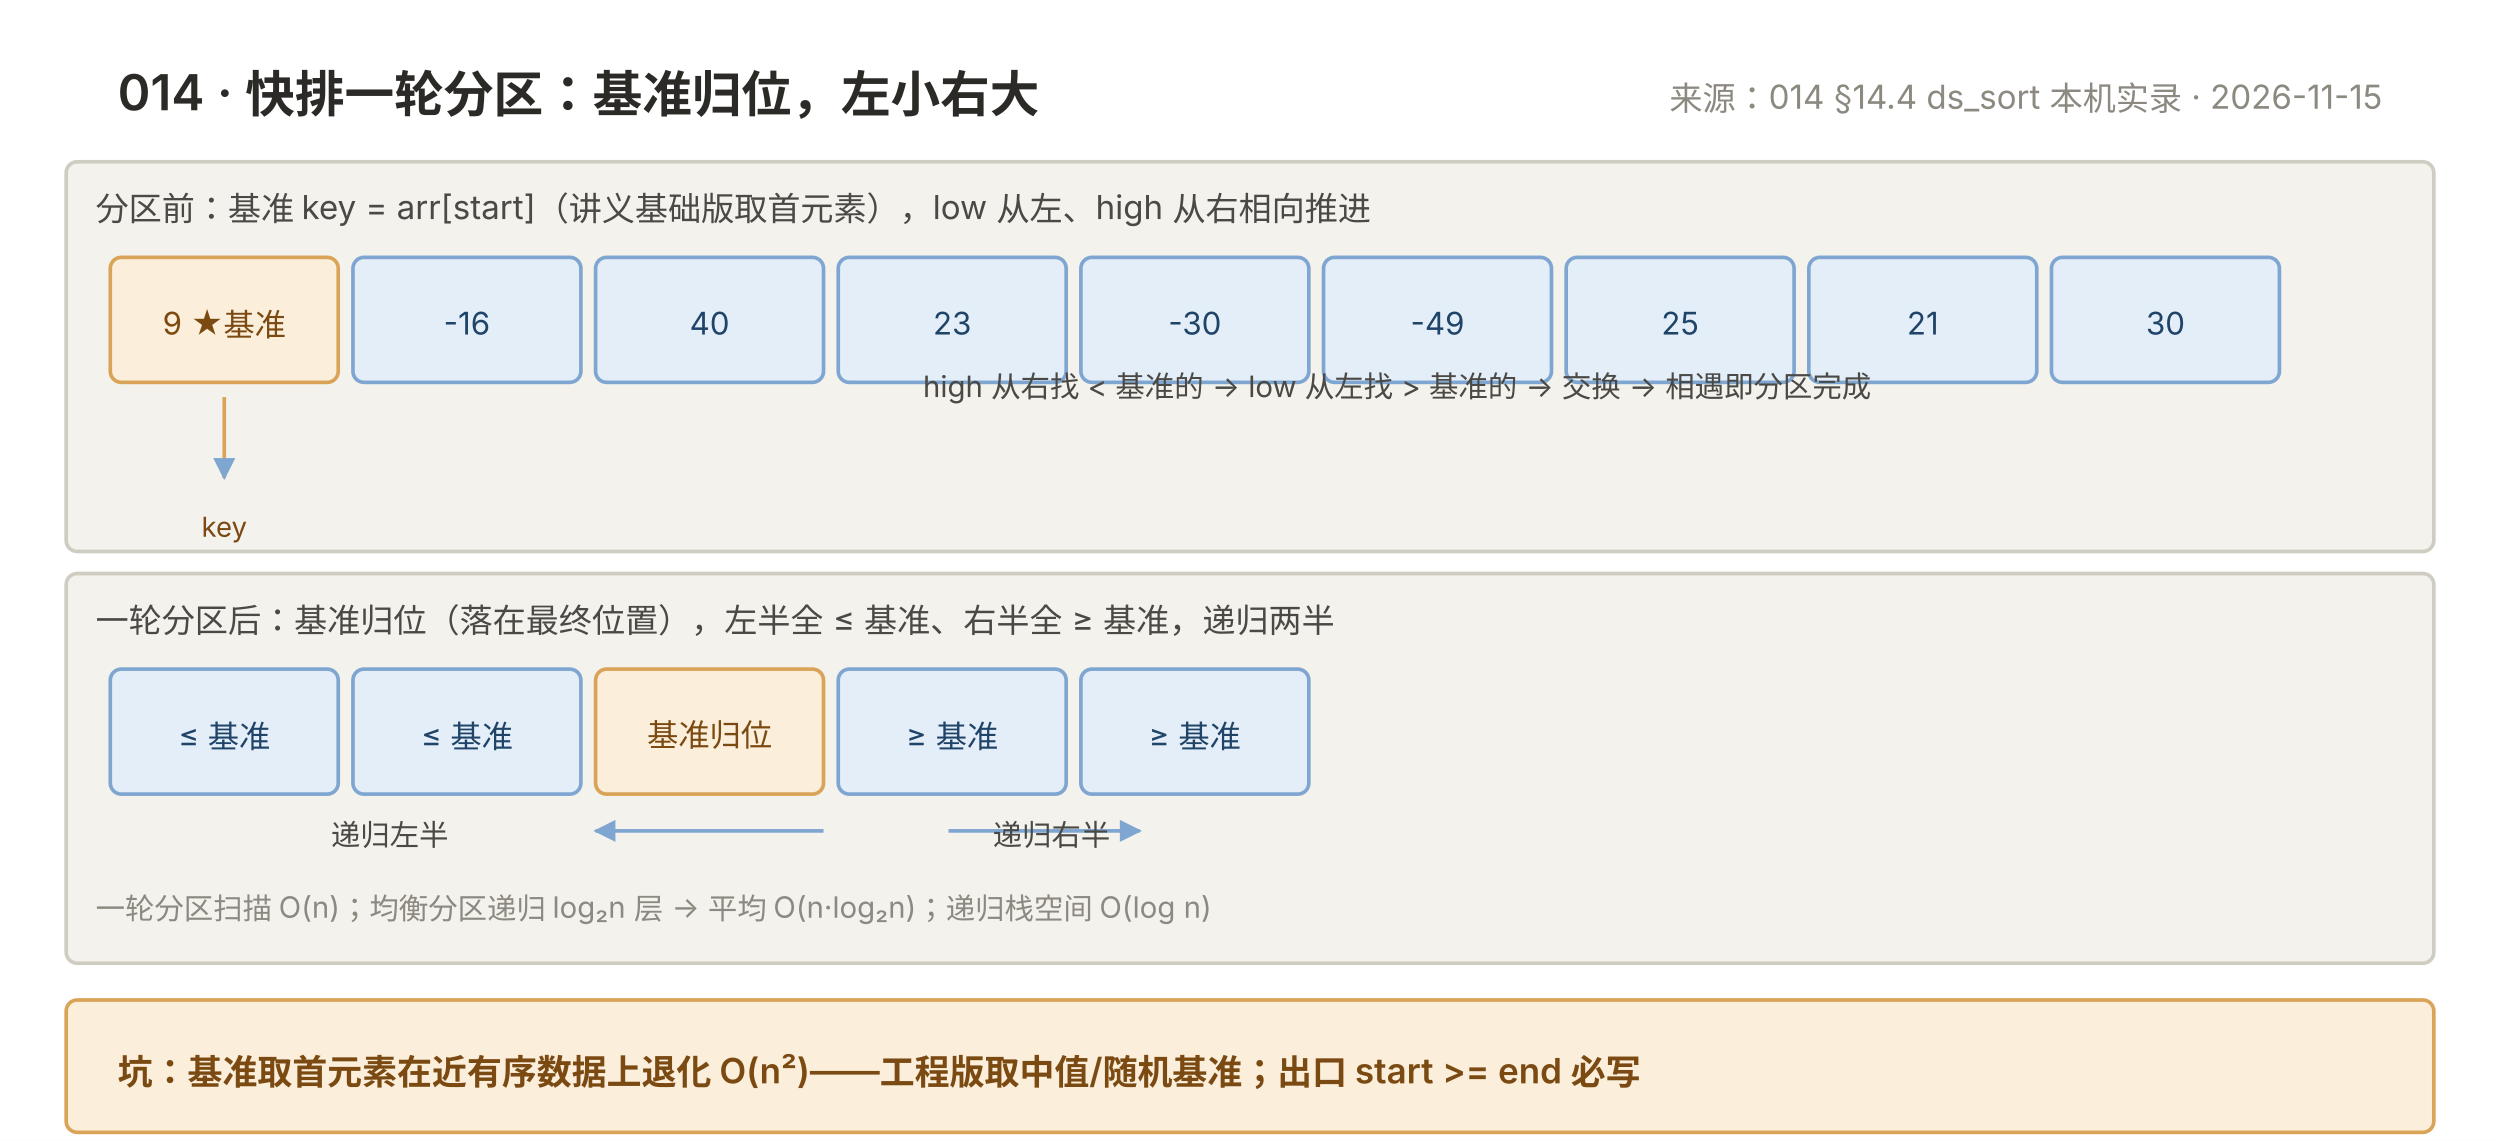
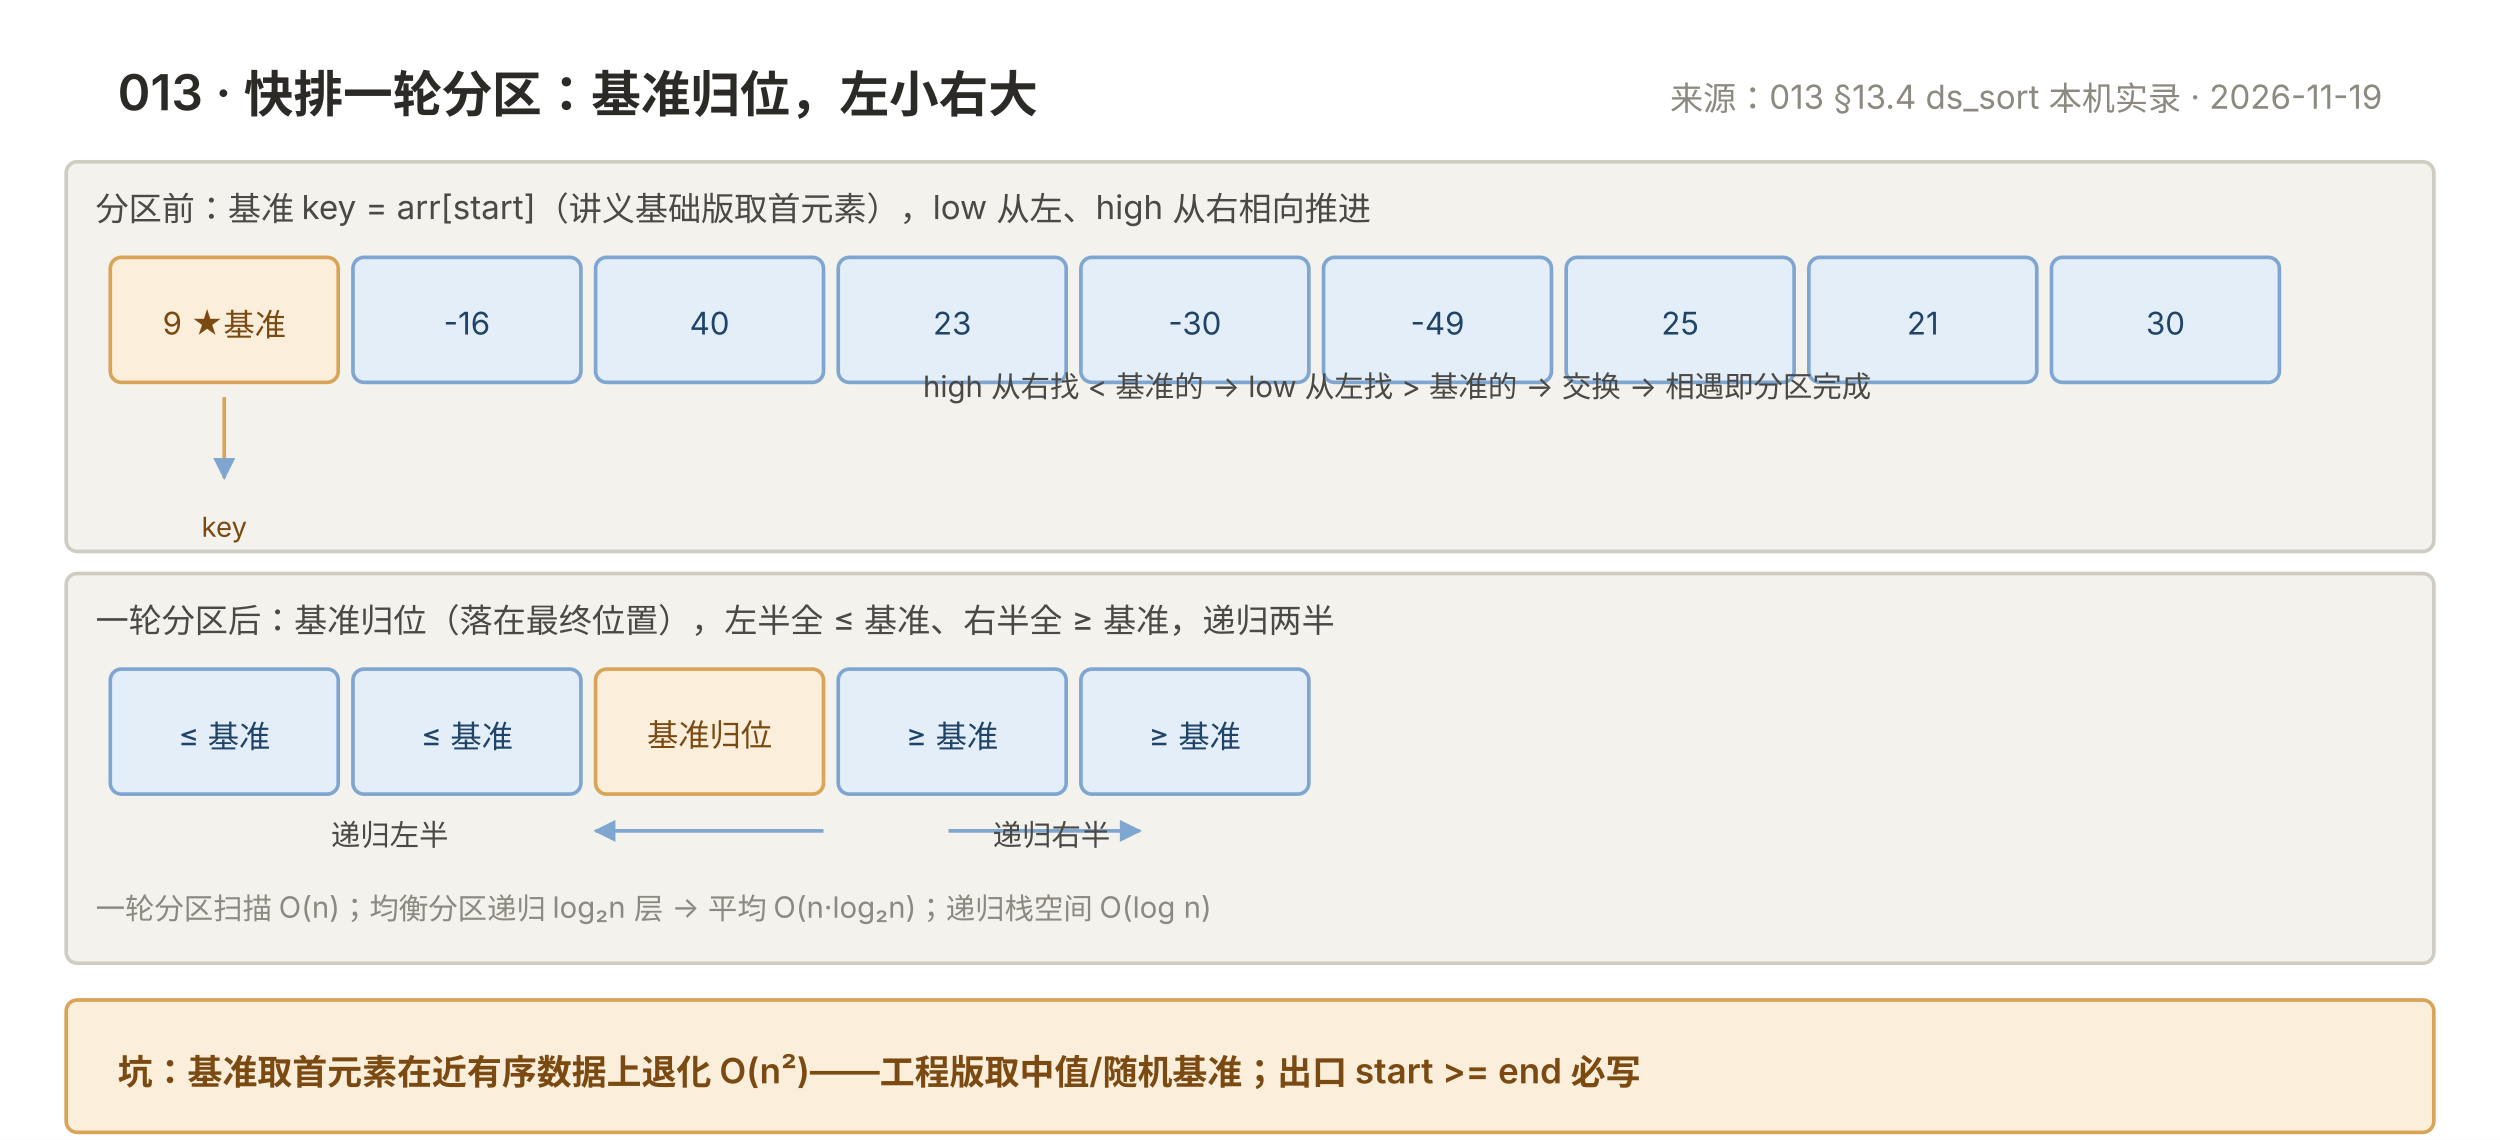
<svg xmlns="http://www.w3.org/2000/svg" width="1200" height="547.06" viewBox="0 0 680 310" font-family="-apple-system, 'Segoe UI', 'Microsoft YaHei', 'PingFang SC', sans-serif">
  <rect x="0" y="0" width="680" height="310" fill="#FFFFFF" />
  <defs>
-     <marker id="a14Blue" viewBox="0 0 10 10" refX="9" refY="5" markerWidth="6" markerHeight="6" orient="auto-start-reverse">
+     <marker id="a13Blue" viewBox="0 0 10 10" refX="9" refY="5" markerWidth="6" markerHeight="6" orient="auto-start-reverse">
      <path d="M0,0 L10,5 L0,10 z" fill="#7FA6D0" />
    </marker>
  </defs>
-   <text x="32" y="30" font-size="13.5" font-weight="600" fill="#2B2A27">014 · 快排一轮分区：基准归位，左小右大</text>
-   <text x="648" y="30" font-size="9" fill="#8C8980" text-anchor="end">来源：014 §14.4 ds_sort 本机实录 · 2026-11-15</text>
+   <text x="32" y="30" font-size="13.5" font-weight="600" fill="#2B2A27">013 · 快排一轮分区：基准归位，左小右大</text>
+   <text x="648" y="30" font-size="9" fill="#8C8980" text-anchor="end">来源：013 §13.4 ds_sort 本机实录 · 2026-11-19</text>
  <rect x="18" y="44" width="644" height="106" rx="3" fill="#F4F2EC" stroke="#CFCCC2" />
  <text x="26" y="60" font-size="9" fill="#4A4945">分区前：基准 key = arr[start]（讲义基础版取首元素），low 从左、high 从右相向推进</text>
  <rect x="30" y="70" width="62" height="34" rx="3" fill="#FBEEDA" stroke="#D9A458" />
  <text x="61" y="91" font-size="8.5" fill="#7A4A12" text-anchor="middle">9 ★基准</text>
  <rect x="96" y="70" width="62" height="34" rx="3" fill="#E4EEF9" stroke="#7FA6D0" />
  <text x="127" y="91" font-size="8.5" fill="#1F4468" text-anchor="middle">-16</text>
  <rect x="162" y="70" width="62" height="34" rx="3" fill="#E4EEF9" stroke="#7FA6D0" />
  <text x="193" y="91" font-size="8.5" fill="#1F4468" text-anchor="middle">40</text>
  <rect x="228" y="70" width="62" height="34" rx="3" fill="#E4EEF9" stroke="#7FA6D0" />
  <text x="259" y="91" font-size="8.5" fill="#1F4468" text-anchor="middle">23</text>
  <rect x="294" y="70" width="62" height="34" rx="3" fill="#E4EEF9" stroke="#7FA6D0" />
  <text x="325" y="91" font-size="8.5" fill="#1F4468" text-anchor="middle">-30</text>
  <rect x="360" y="70" width="62" height="34" rx="3" fill="#E4EEF9" stroke="#7FA6D0" />
  <text x="391" y="91" font-size="8.5" fill="#1F4468" text-anchor="middle">-49</text>
  <rect x="426" y="70" width="62" height="34" rx="3" fill="#E4EEF9" stroke="#7FA6D0" />
  <text x="457" y="91" font-size="8.5" fill="#1F4468" text-anchor="middle">25</text>
  <rect x="492" y="70" width="62" height="34" rx="3" fill="#E4EEF9" stroke="#7FA6D0" />
  <text x="523" y="91" font-size="8.5" fill="#1F4468" text-anchor="middle">21</text>
  <rect x="558" y="70" width="62" height="34" rx="3" fill="#E4EEF9" stroke="#7FA6D0" />
  <text x="589" y="91" font-size="8.5" fill="#1F4468" text-anchor="middle">30</text>
-   <line x1="61" y1="108" x2="61" y2="130" stroke="#D9A458" marker-end="url(#a14Blue)" />
+   <line x1="61" y1="108" x2="61" y2="130" stroke="#D9A458" marker-end="url(#a13Blue)" />
  <text x="61" y="146" font-size="7.5" fill="#7A4A12" text-anchor="middle">key</text>
  <text x="380" y="108" font-size="8" fill="#4A4945" text-anchor="middle">high 从右找 &lt; 基准的 → low 从左找 &gt; 基准的 → 交换 → 相遇即分区完成</text>
  <rect x="18" y="156" width="644" height="106" rx="3" fill="#F4F2EC" stroke="#CFCCC2" />
  <text x="26" y="172" font-size="9" fill="#4A4945">一轮分区后：基准归位（落在最终位置），左半全 ≤ 基准、右半全 ≥ 基准，递归两半</text>
  <rect x="30" y="182" width="62" height="34" rx="3" fill="#E4EEF9" stroke="#7FA6D0" />
  <text x="61" y="203" font-size="8.5" fill="#1F4468" text-anchor="middle">≤ 基准</text>
  <rect x="96" y="182" width="62" height="34" rx="3" fill="#E4EEF9" stroke="#7FA6D0" />
  <text x="127" y="203" font-size="8.5" fill="#1F4468" text-anchor="middle">≤ 基准</text>
  <rect x="162" y="182" width="62" height="34" rx="3" fill="#FBEEDA" stroke="#D9A458" />
  <text x="193" y="203" font-size="8.5" fill="#7A4A12" text-anchor="middle">基准归位</text>
  <rect x="228" y="182" width="62" height="34" rx="3" fill="#E4EEF9" stroke="#7FA6D0" />
  <text x="259" y="203" font-size="8.5" fill="#1F4468" text-anchor="middle">≥ 基准</text>
  <rect x="294" y="182" width="62" height="34" rx="3" fill="#E4EEF9" stroke="#7FA6D0" />
  <text x="325" y="203" font-size="8.5" fill="#1F4468" text-anchor="middle">≥ 基准</text>
-   <line x1="224" y1="226" x2="162" y2="226" stroke="#7FA6D0" marker-end="url(#a14Blue)" />
+   <line x1="224" y1="226" x2="162" y2="226" stroke="#7FA6D0" marker-end="url(#a13Blue)" />
  <text x="90" y="230" font-size="8" fill="#4A4945">递归左半</text>
-   <line x1="258" y1="226" x2="310" y2="226" stroke="#7FA6D0" marker-end="url(#a14Blue)" />
+   <line x1="258" y1="226" x2="310" y2="226" stroke="#7FA6D0" marker-end="url(#a13Blue)" />
  <text x="286" y="230" font-size="8" fill="#4A4945" text-anchor="middle">递归右半</text>
  <text x="26" y="250" font-size="8" fill="#8C8980">一轮分区扫描 O(n)；均衡分区递归 log₂n 层 → 平均 O(n·log₂n)；递归栈空间 O(log n)</text>
  <rect x="18" y="272" width="644" height="36" rx="3" fill="#FBEEDA" stroke="#D9A458" />
  <text x="32" y="295" font-size="9.5" font-weight="600" fill="#7A4A12">坑：基准取首元素在近有序数据上退化 O(n²)——工程版取中值/随机基准；出口 start &gt;= end 必写</text>
</svg>
